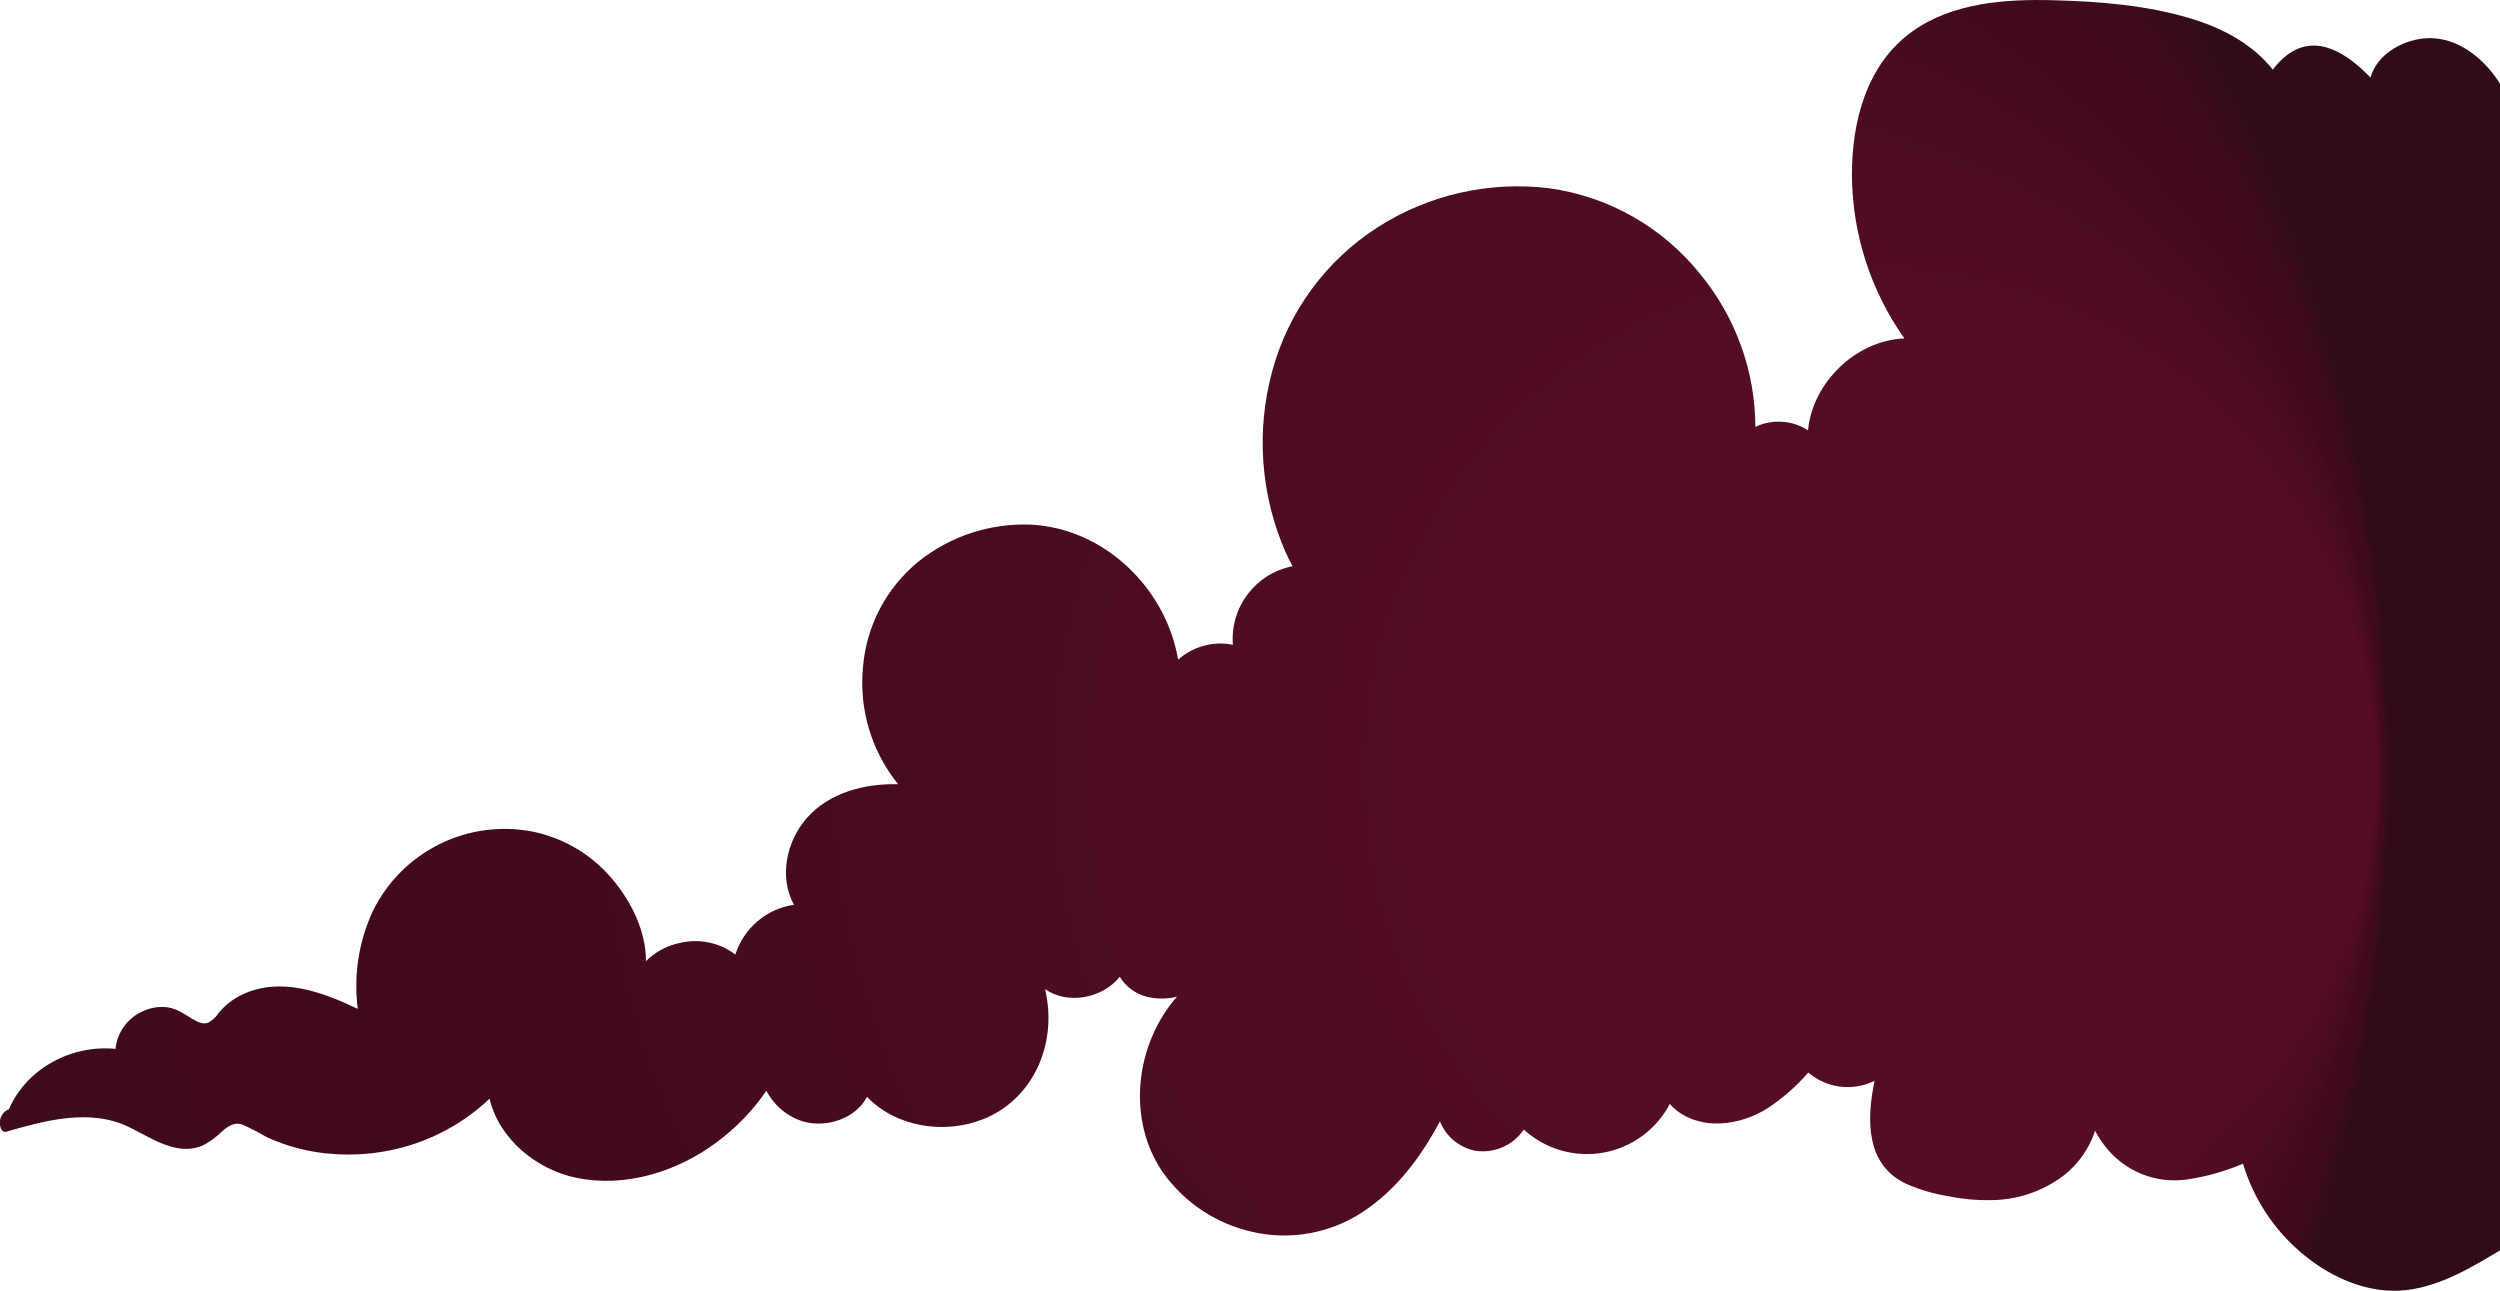
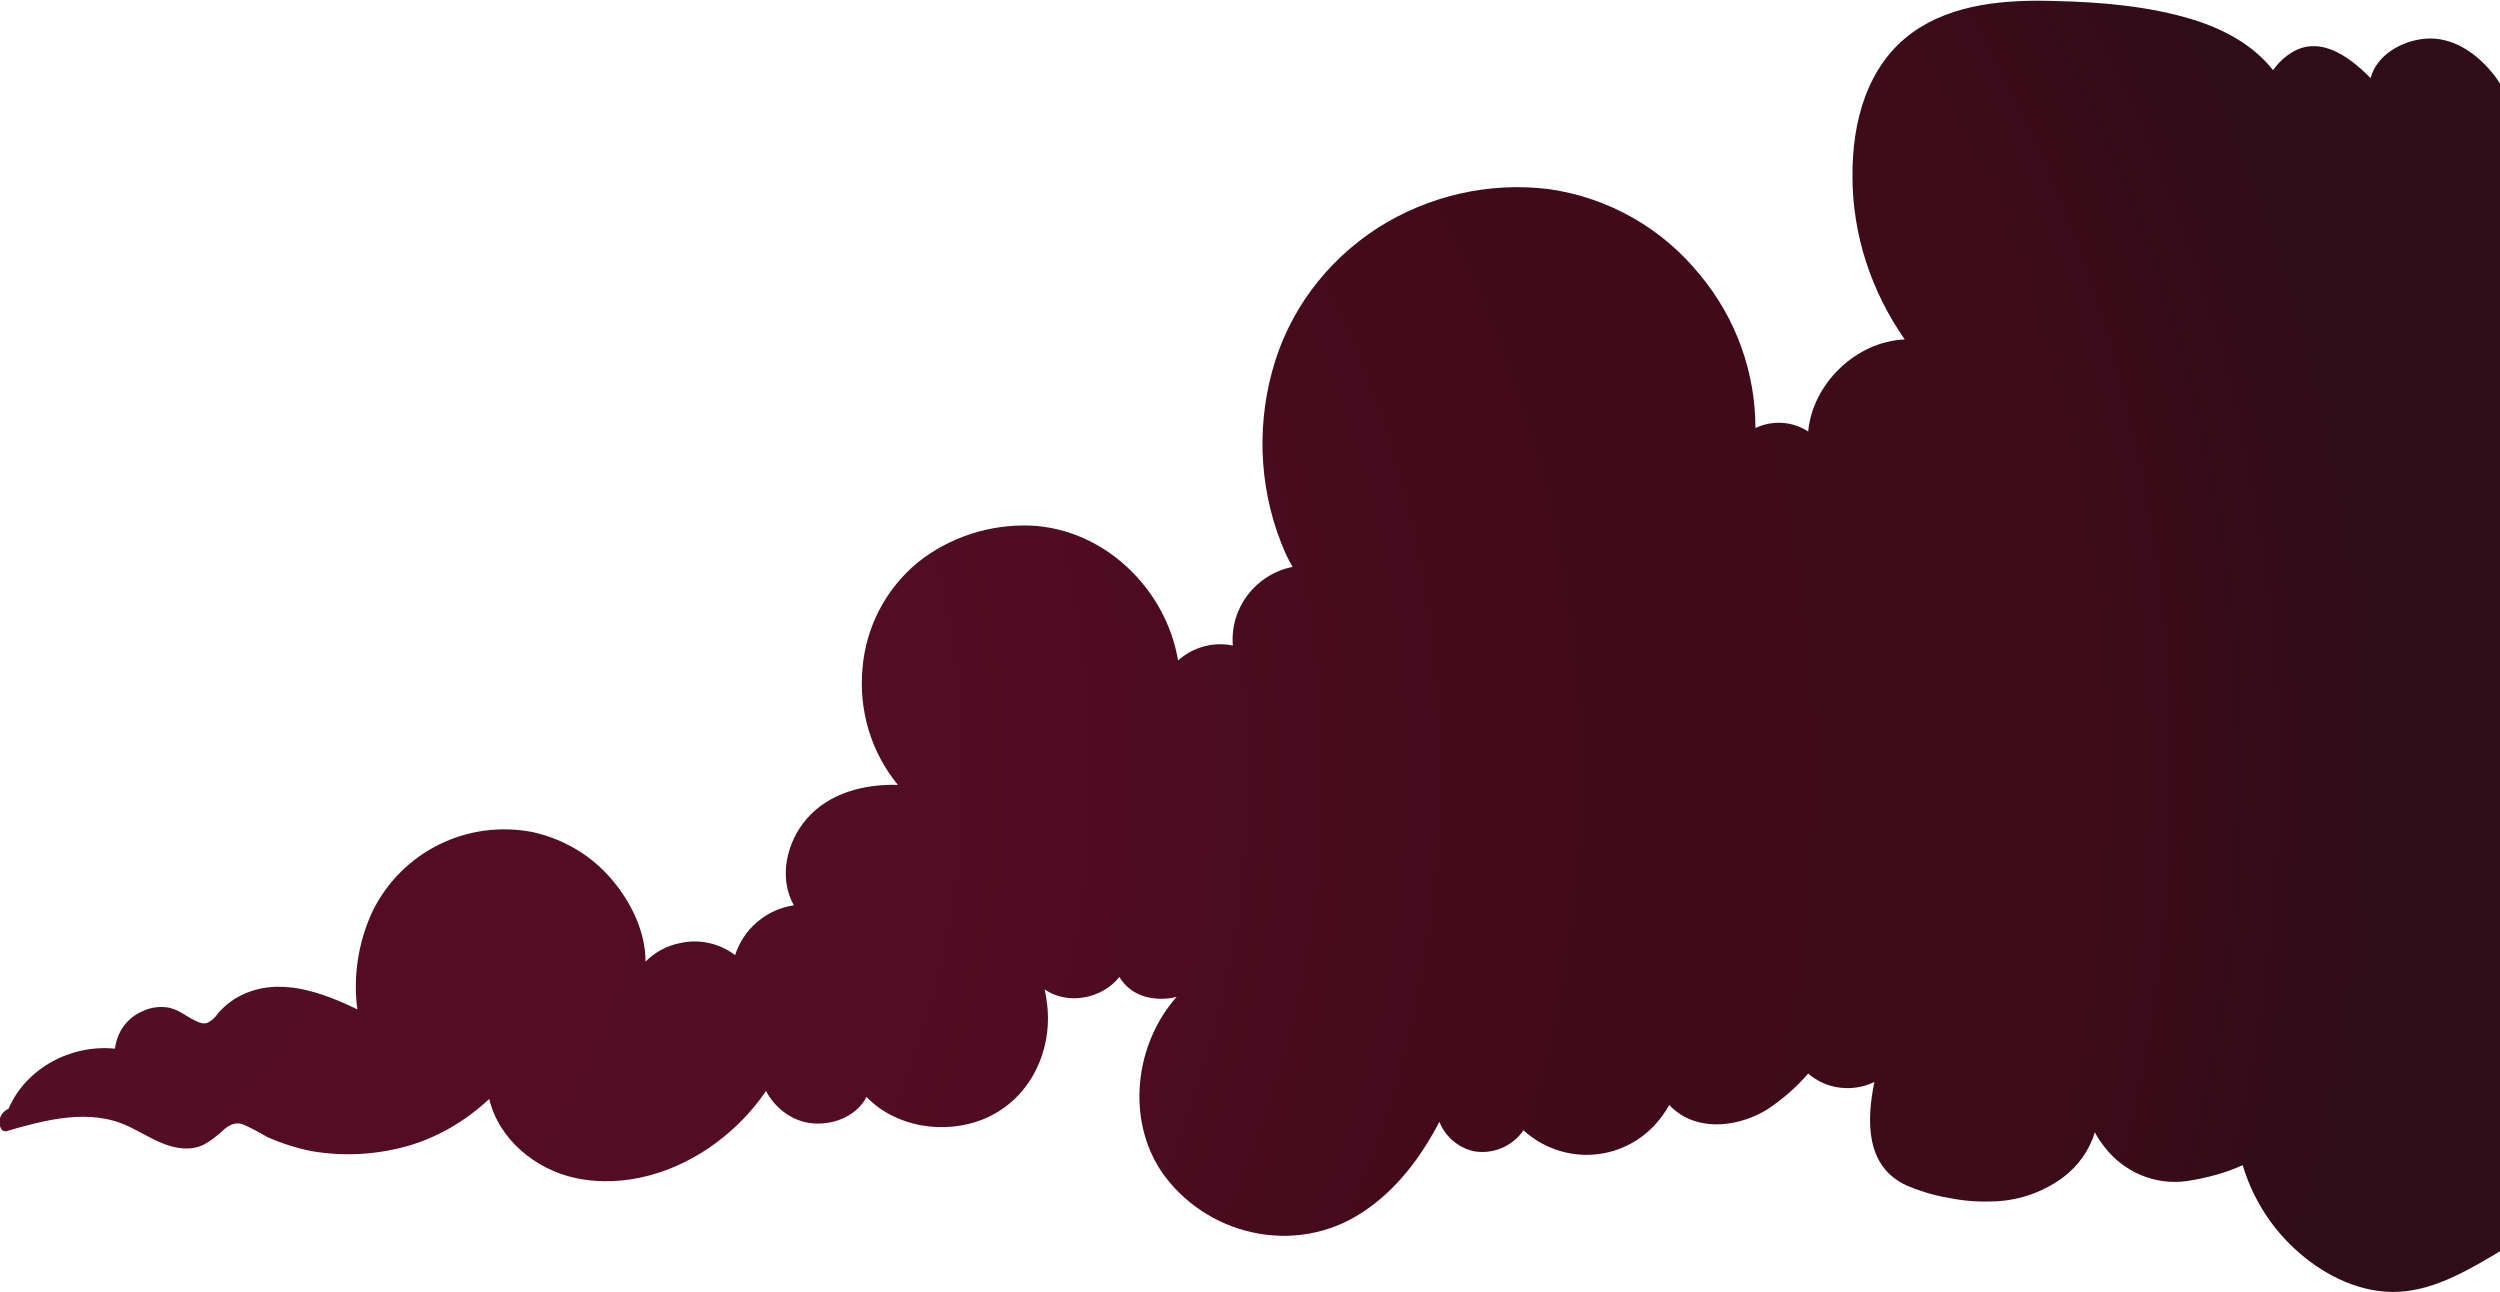
- <svg xmlns="http://www.w3.org/2000/svg" viewBox="0 0 502.34 259.36">
+ <svg xmlns="http://www.w3.org/2000/svg" version="1.1" viewBox="0 0 502.3 259.4">
  <defs>
-     <style>.cls-1{fill:url(#radial-gradient);}</style>
-     <radialGradient id="radial-gradient" cx="145.74" cy="155.39" fx="476.681" fy="155.394" r="334.28" gradientUnits="userSpaceOnUse">
-       <stop offset="0.25" stop-color="#540d25" />
-       <stop offset="0.58" stop-color="#420a1b" />
-       <stop offset="0.77" stop-color="#3d0b1a" />
+     <style>
+       .cls-1 {
+         fill: url(#radial-gradient);
+       }
+     </style>
+     <radialGradient id="radial-gradient" cx="145.7" cy="105.2" fx="-100.8" fy="105.2" r="334.3" gradientTransform="translate(0 260.6) scale(1 -1)" gradientUnits="userSpaceOnUse">
+       <stop offset=".1" stop-color="#540d25" />
+       <stop offset=".5" stop-color="#520c23" />
+       <stop offset=".6" stop-color="#4b0b20" />
+       <stop offset=".7" stop-color="#420a1b" />
+       <stop offset=".9" stop-color="#3d0b1a" />
      <stop offset="1" stop-color="#2f0c18" />
      <stop offset="1" stop-color="#2f0c18" />
    </radialGradient>
  </defs>
-   <g id="Layer_2" data-name="Layer 2">
-     <g id="Layer_1-2" data-name="Layer 1">
-       <path class="cls-1" d="M502.34,16.81c-.36-.56-.73-1.11-1.14-1.65-3.35-4.45-8.37-8-14.19-7.44-4.58.47-9.46,3.35-10.68,7.87-4.46-4.62-10.75-9.09-16.8-4.51A14.15,14.15,0,0,0,456.69,14C452.75,9,446.94,5.83,440.75,3.89,431.76,1.06,422,.3,412.65.05c-9.63-.27-20.31.47-28.4,6.27-9.21,6.6-12.18,18.15-12.13,29A57.37,57.37,0,0,0,382.66,68c-9.7.4-18.46,8.82-19.36,18.47a10.86,10.86,0,0,0-10.58-.69,48.58,48.58,0,0,0-11-30.6,47.15,47.15,0,0,0-30.49-17.36,52.14,52.14,0,0,0-34.38,7.83A49.75,49.75,0,0,0,255.66,74.5a54.79,54.79,0,0,0,2.71,36.57c.41.92.89,1.81,1.36,2.7a14.9,14.9,0,0,0-12,15.79,12.72,12.72,0,0,0-11,3c-2.42-14.29-14.73-26.37-29.56-27.14a33.93,33.93,0,0,0-22.66,7.45A30.61,30.61,0,0,0,173.4,134.1a32.41,32.41,0,0,0,7.07,23.48c-6.68-.18-13.8,1.65-18.33,6.77-4.12,4.67-5.67,11.9-2.6,17.45a14.58,14.58,0,0,0-11.78,10,13.32,13.32,0,0,0-11.07-2.35,13.64,13.64,0,0,0-6.89,3.67c0-6-2.93-11.94-6.72-16.43a28.35,28.35,0,0,0-15.89-9.56,29.49,29.49,0,0,0-32.3,16,35.77,35.77,0,0,0-3,19.59c-7.31-3.49-15.66-6.55-23.41-2.78a13.92,13.92,0,0,0-4.57,3.63,5.56,5.56,0,0,1-2.14,1.95c-1.11.39-2.25-.27-3.17-.82-1.6-.95-3-2-4.93-2.29a8.72,8.72,0,0,0-4.78.71,9.25,9.25,0,0,0-5.68,7.64c-8.82-.9-17.9,3.94-21.41,12.13a2.89,2.89,0,0,0-1.44,4.17.77.77,0,0,0,.85.35c7.87-2.26,16.8-4.72,24.59-1,3.2,1.53,6.33,3.67,9.88,4.28a8.68,8.68,0,0,0,5-.49,15.76,15.76,0,0,0,3.88-2.81c1.23-1.07,2.5-2,4.18-1.41a52.37,52.37,0,0,1,4.82,2.49,38,38,0,0,0,9.14,2.88,42,42,0,0,0,19.43-1.15,40.82,40.82,0,0,0,16.24-9.43c1.93,8.1,9.35,14.2,17.42,15.89,9.87,2.05,20.28-1.21,28.23-7.15A43.06,43.06,0,0,0,154,219.16a12.4,12.4,0,0,0,7.57,6.24c4.7,1.25,10.39-.7,12.65-5,5.87,6.1,15.56,7.59,23.37,4.47,9.25-3.69,14-13.37,12.94-23a29.67,29.67,0,0,0-.52-3.11c4.56,3.18,11.5,1.86,15-2.49a8.8,8.8,0,0,0,5.4,4,12.43,12.43,0,0,0,6.09,0c-8.36,9.5-10.19,24.57-2.86,35.27a30.09,30.09,0,0,0,18.06,12,28.62,28.62,0,0,0,22.1-4c6.79-4.44,11.75-11.11,15.53-18.22a9.73,9.73,0,0,0,6.91,5.87,9.93,9.93,0,0,0,9.95-4.22,18.79,18.79,0,0,0,29.32-5.13,12.1,12.1,0,0,0,1.38,1.29c5.34,4.13,12.88,2.93,18.27-.43a40.34,40.34,0,0,0,8.19-7.19,12.16,12.16,0,0,0,13.32,1.66c-1.64,7.79-1.8,17,6.5,20.77a35.47,35.47,0,0,0,8,2.37,39.83,39.83,0,0,0,8.71.84,24.41,24.41,0,0,0,14.78-4.94,18.85,18.85,0,0,0,6.32-9,21.94,21.94,0,0,0,1.86,2.93A17.66,17.66,0,0,0,439.45,237a45.85,45.85,0,0,0,11.25-3.17,37.6,37.6,0,0,0,9.44,15.8c5,5,11.79,9,19,9.65,7.89.73,15.25-3.27,21.79-7.19l1.45-.87Z" />
+   <g>
+     <g id="Layer_1">
+       <g id="Layer_2">
+         <g id="Layer_1-2">
+           <path class="cls-1" d="M502.3,16.8c-.4-.6-.7-1.1-1.1-1.6-3.4-4.4-8.4-8-14.2-7.4-4.6.5-9.5,3.3-10.7,7.9-4.5-4.6-10.8-9.1-16.8-4.5-1.1.8-2,1.8-2.8,2.9-3.9-5-9.8-8.2-15.9-10.1-9-2.8-18.8-3.6-28.1-3.8-9.6-.3-20.3.5-28.4,6.3-9.2,6.6-12.2,18.1-12.1,29,0,11.7,3.8,23.1,10.5,32.7-9.7.4-18.5,8.8-19.4,18.5-3.2-2.1-7.2-2.3-10.6-.7,0-11.2-3.9-22-11-30.6-7.6-9.5-18.5-15.7-30.5-17.4-12-1.5-24.2,1.3-34.4,7.8-10.4,6.7-18,16.9-21.2,28.8-3.3,12.1-2.4,25.1,2.7,36.6.4.9.9,1.8,1.4,2.7-7.4,1.5-12.6,8.2-12,15.8-3.9-.8-8,.3-11,3-2.4-14.3-14.7-26.4-29.6-27.1-8.2-.3-16.3,2.3-22.7,7.4-6.4,5.3-10.4,12.9-11.1,21.2-.8,8.5,1.7,16.9,7.1,23.5-6.7-.2-13.8,1.6-18.3,6.8-4.1,4.7-5.7,11.9-2.6,17.4-5.5.8-10.1,4.7-11.8,10-3.2-2.4-7.2-3.3-11.1-2.4-2.6.5-5,1.8-6.9,3.7,0-6-2.9-11.9-6.7-16.4-4.1-4.9-9.7-8.2-15.9-9.6-13.2-2.6-26.4,3.9-32.3,16-2.8,6.1-3.9,12.9-3,19.6-7.3-3.5-15.7-6.6-23.4-2.8-1.8.9-3.3,2.1-4.6,3.6-.5.8-1.3,1.5-2.1,1.9-1.1.4-2.2-.3-3.2-.8-1.6-.9-3-2-4.9-2.3-1.6-.2-3.3,0-4.8.7-3.2,1.3-5.3,4.2-5.7,7.6-8.8-.9-17.9,3.9-21.4,12.1-1.5.6-2.2,2.3-1.6,3.7,0,.1.1.3.2.4.2.3.5.4.9.4,7.9-2.3,16.8-4.7,24.6-1,3.2,1.5,6.3,3.7,9.9,4.3,1.7.3,3.4.2,5-.5,1.4-.7,2.7-1.7,3.9-2.8,1.2-1.1,2.5-2,4.2-1.4,1.6.7,3.3,1.6,4.8,2.5,2.9,1.3,6,2.3,9.1,2.9,6.5,1.1,13.1.7,19.4-1.1,6.1-1.8,11.6-5.1,16.2-9.4,1.9,8.1,9.3,14.2,17.4,15.9,9.9,2.1,20.3-1.2,28.2-7.1,3.9-2.9,7.3-6.4,10-10.4,1.6,3,4.3,5.3,7.6,6.2,4.7,1.2,10.4-.7,12.6-5,5.9,6.1,15.6,7.6,23.4,4.5,9.2-3.7,14-13.4,12.9-23-.1-1-.3-2.1-.5-3.1,4.6,3.2,11.5,1.9,15-2.5,1.2,2,3.1,3.4,5.4,4,2,.5,4.1.5,6.1,0-8.4,9.5-10.2,24.6-2.9,35.3,4.3,6.1,10.8,10.4,18.1,12,7.6,1.7,15.6.3,22.1-4,6.8-4.4,11.8-11.1,15.5-18.2,1.2,3,3.8,5.2,6.9,5.9,3.9.7,7.8-1,10-4.2,7.7,7,19.5,6.5,26.5-1.2,1.1-1.2,2-2.5,2.8-3.9.4.5.9.9,1.4,1.3,5.3,4.1,12.9,2.9,18.3-.4,3-2,5.8-4.4,8.2-7.2,3.7,3.2,8.9,3.8,13.3,1.7-1.6,7.8-1.8,17,6.5,20.8,2.6,1.1,5.2,1.9,8,2.4,2.9.6,5.8.9,8.7.8,5.3,0,10.5-1.7,14.8-4.9,3-2.3,5.2-5.4,6.3-9,.5,1,1.2,2,1.9,2.9,3.9,5.1,10.2,7.8,16.6,6.9,3.9-.6,7.7-1.6,11.2-3.2,1.8,6,5,11.4,9.4,15.8,5,5,11.8,9,19,9.6,7.9.7,15.2-3.3,21.8-7.2l1.5-.9V16.8Z" />
+         </g>
+       </g>
    </g>
  </g>
</svg>
